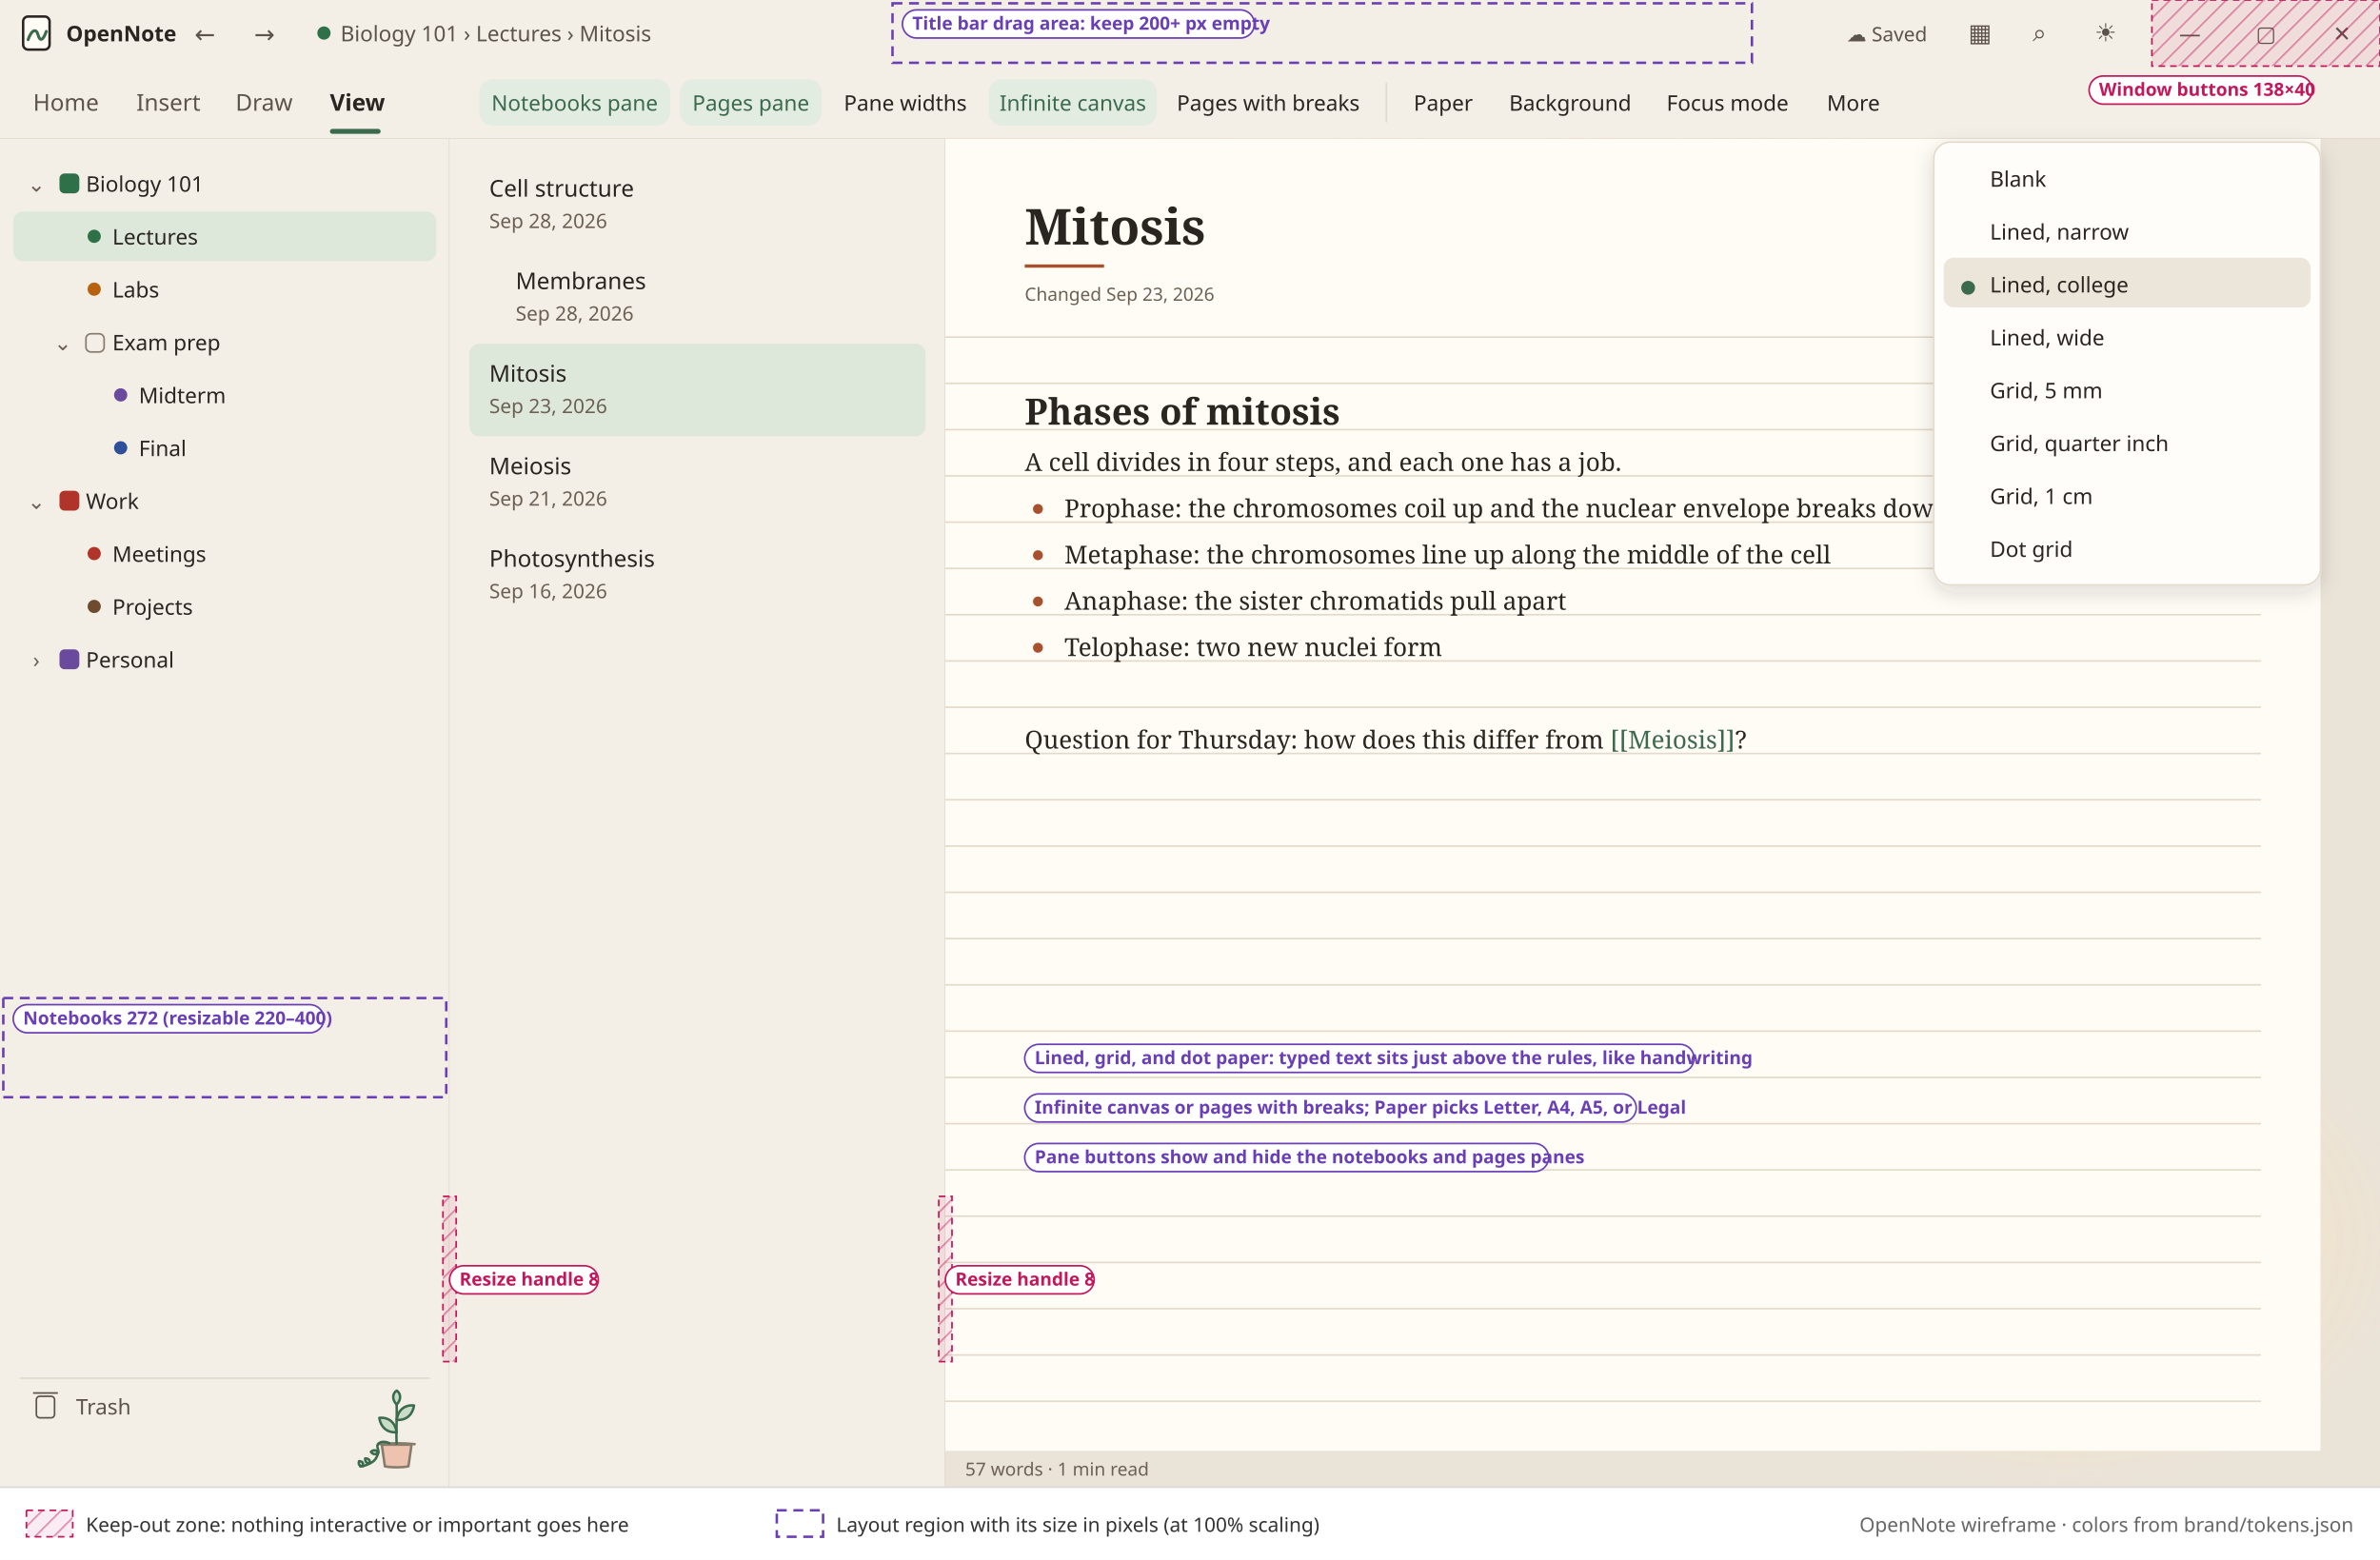
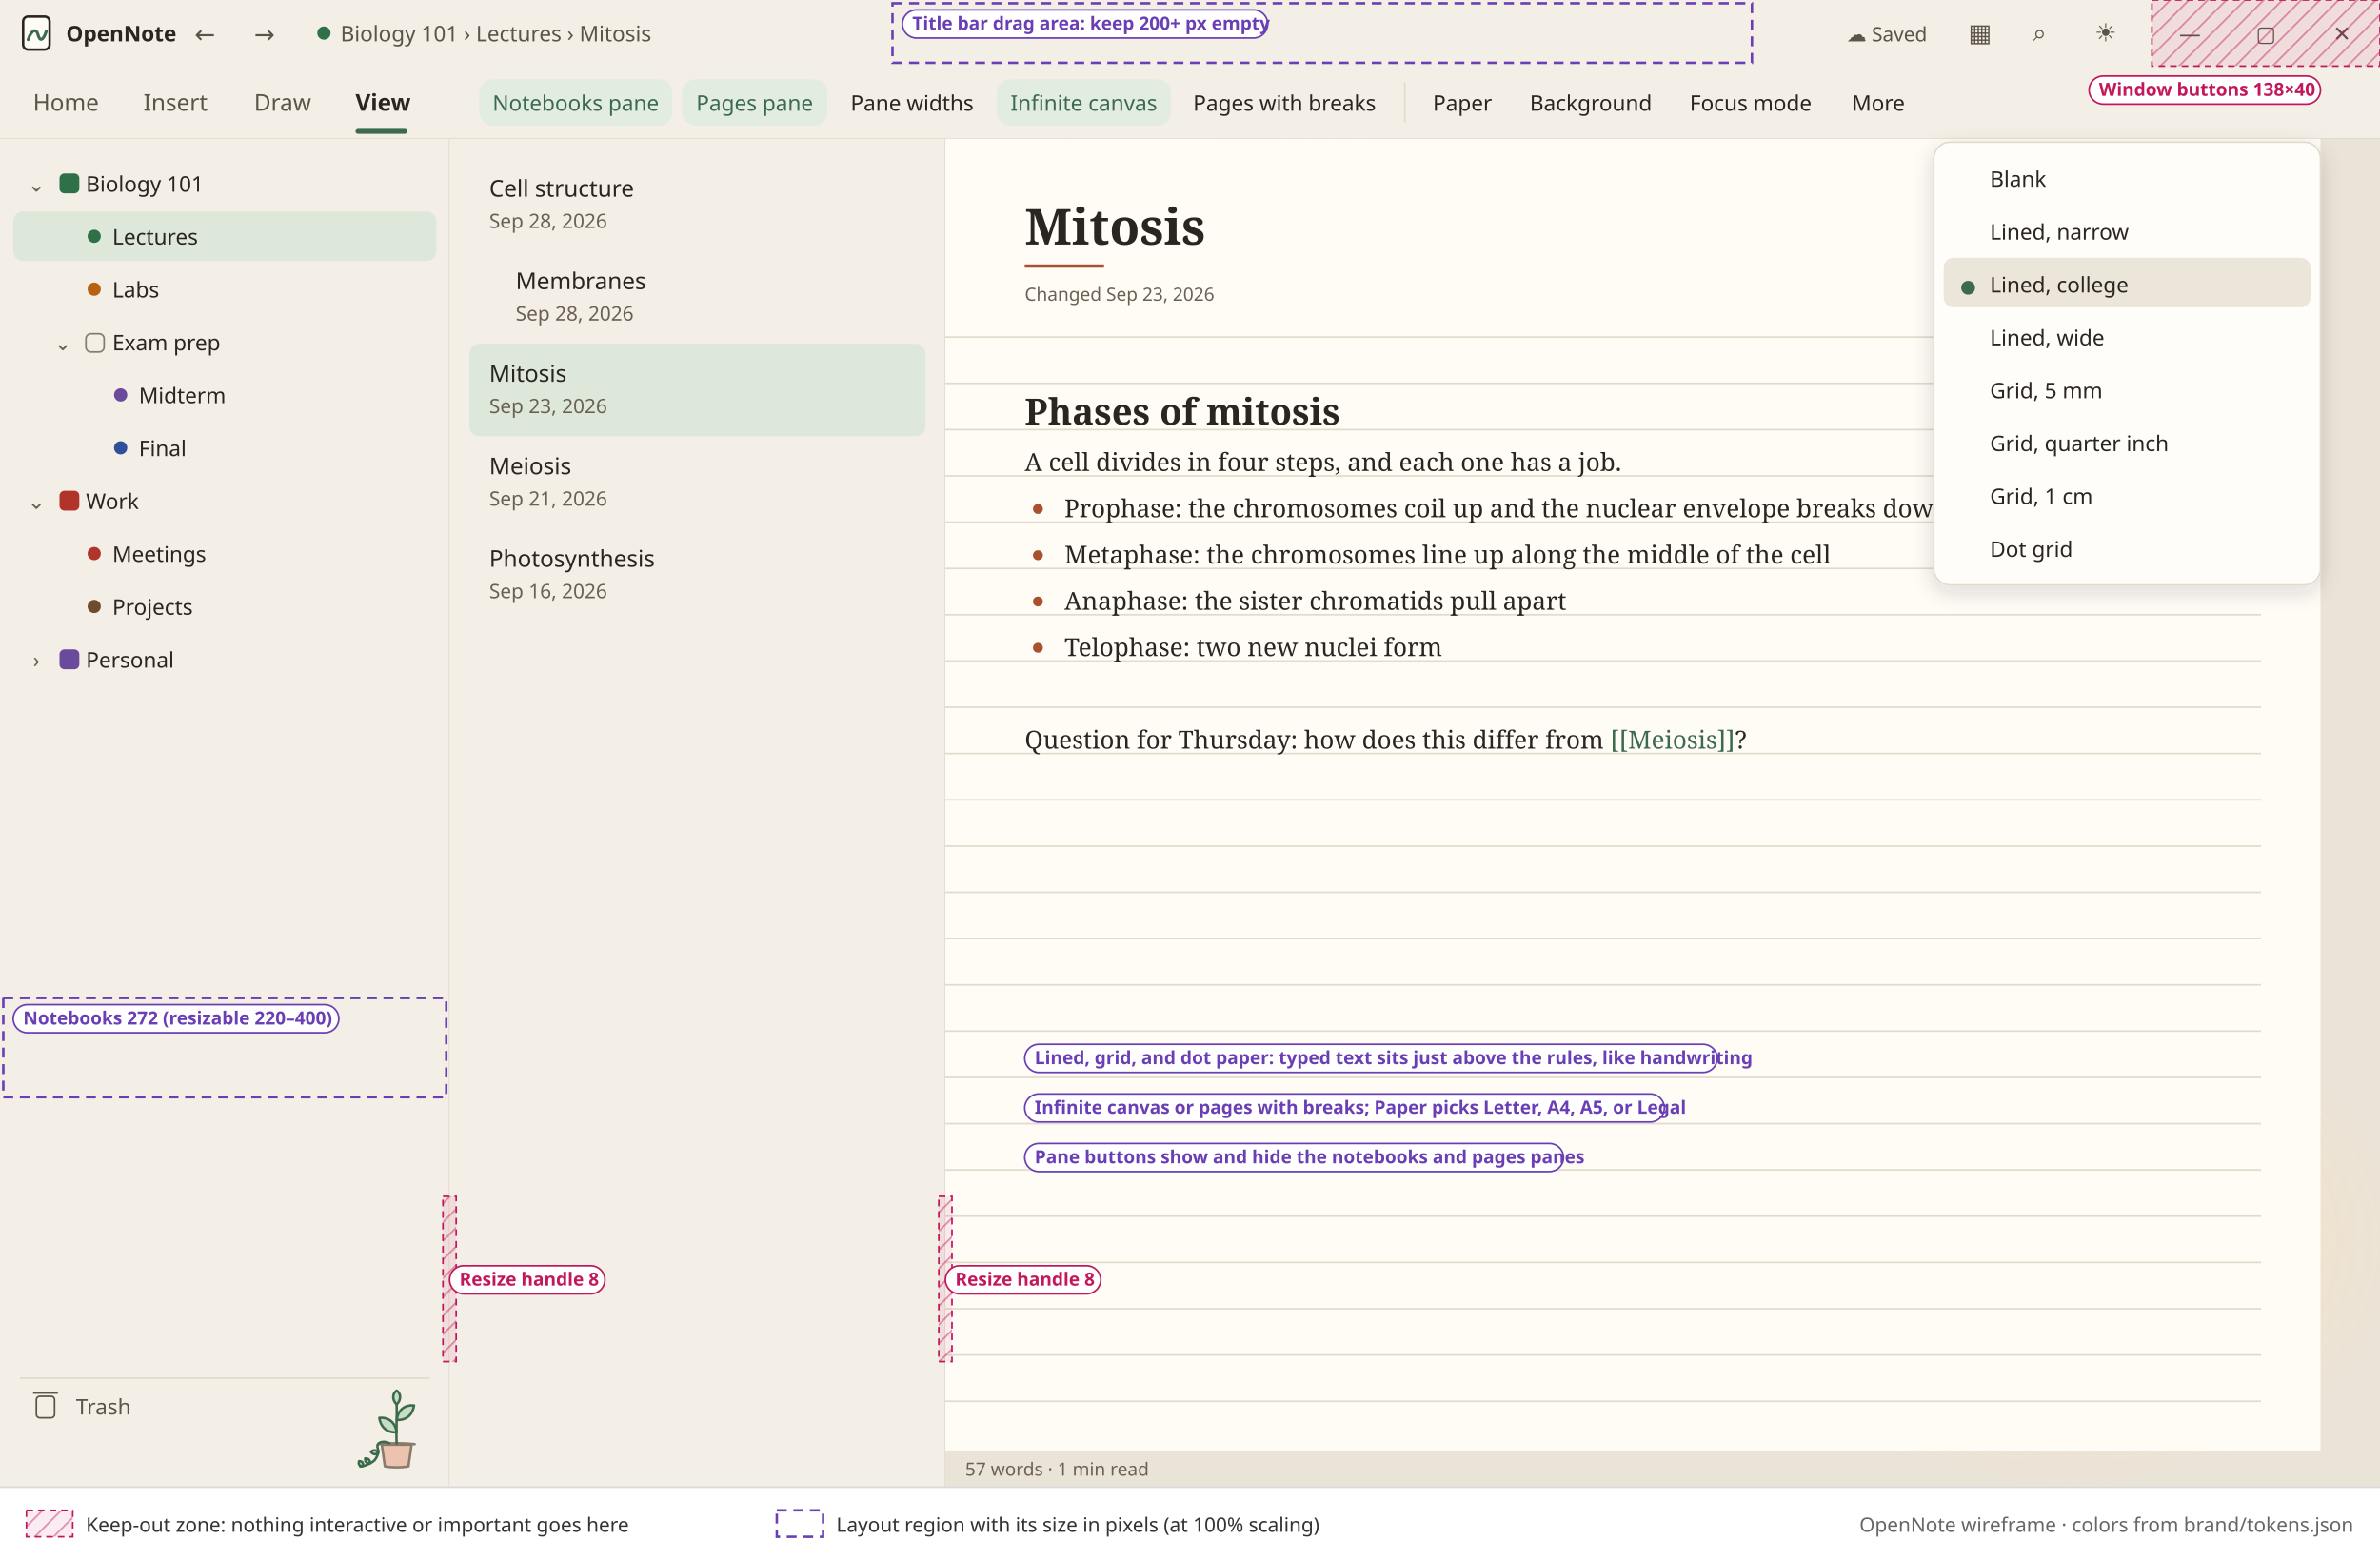
<svg xmlns="http://www.w3.org/2000/svg" viewBox="0 0 1440 944" width="1440" height="944" role="img">
  <defs>
    <pattern id="hatch" width="8" height="8" patternUnits="userSpaceOnUse" patternTransform="rotate(45)">
      <rect width="8" height="8" fill="#C2185B" fill-opacity="0.08" />
      <line x1="0" y1="0" x2="0" y2="8" stroke="#C2185B" stroke-opacity="0.45" stroke-width="2" />
    </pattern>
    <filter id="shadow" x="-10%" y="-10%" width="120%" height="130%">
      <feDropShadow dx="0" dy="4" stdDeviation="6" flood-color="#2B2521" flood-opacity="0.16" />
    </filter>
  </defs>
  <rect x="0" y="0" width="1440" height="900" rx="0" fill="#F3EEE6" />
  <rect x="0" y="0" width="1440" height="40" rx="0" fill="#F3EEE6" />
  <rect x="14" y="10" width="16" height="20" rx="3" fill="#FFFCF6" stroke="#2B2521" stroke-width="1.5" />
  <path d="M17 24c2-6 5-7 6-3s3 4 5-2" fill="none" stroke-linecap="round" stroke-linejoin="round" stroke="#3B6A4D" stroke-width="1.8" />
  <text x="40" y="25" font-size="13" font-weight="600" fill="#2B2521" text-anchor="start" font-family="'Atkinson Hyperlegible Next', 'Segoe UI', system-ui, sans-serif">OpenNote</text>
  <text x="124" y="26" font-size="15" font-weight="400" fill="#5C534A" text-anchor="middle" font-family="'Atkinson Hyperlegible Next', 'Segoe UI', system-ui, sans-serif">←</text>
  <text x="160" y="26" font-size="15" font-weight="400" fill="#5C534A" text-anchor="middle" font-family="'Atkinson Hyperlegible Next', 'Segoe UI', system-ui, sans-serif">→</text>
  <circle cx="196" cy="20" r="4" fill="#2E7048" />
  <text x="206" y="25" font-size="13" font-weight="400" fill="#5C534A" text-anchor="start" font-family="'Atkinson Hyperlegible Next', 'Segoe UI', system-ui, sans-serif">Biology 101 › Lectures › Mitosis</text>
  <text x="1166" y="25" font-size="12" font-weight="400" fill="#5C534A" text-anchor="end" font-family="'Atkinson Hyperlegible Next', 'Segoe UI', system-ui, sans-serif">☁ Saved</text>
  <text x="1198" y="25" font-size="15" font-weight="400" fill="#5C534A" text-anchor="middle" font-family="'Atkinson Hyperlegible Next', 'Segoe UI', system-ui, sans-serif">▦</text>
  <text x="1234" y="25" font-size="15" font-weight="400" fill="#5C534A" text-anchor="middle" font-family="'Atkinson Hyperlegible Next', 'Segoe UI', system-ui, sans-serif">⌕</text>
  <text x="1274" y="25" font-size="15" font-weight="400" fill="#5C534A" text-anchor="middle" font-family="'Atkinson Hyperlegible Next', 'Segoe UI', system-ui, sans-serif">☀</text>
  <text x="1325" y="25" font-size="13" font-weight="400" fill="#5C534A" text-anchor="middle" font-family="'Atkinson Hyperlegible Next', 'Segoe UI', system-ui, sans-serif">—</text>
  <text x="1371" y="25" font-size="13" font-weight="400" fill="#5C534A" text-anchor="middle" font-family="'Atkinson Hyperlegible Next', 'Segoe UI', system-ui, sans-serif">▢</text>
  <text x="1417" y="25" font-size="13" font-weight="400" fill="#5C534A" text-anchor="middle" font-family="'Atkinson Hyperlegible Next', 'Segoe UI', system-ui, sans-serif">✕</text>
  <rect x="0" y="40" width="1440" height="44" rx="0" fill="#F3EEE6" />
  <line x1="0" y1="84" x2="1440" y2="84" stroke="#E3DACC" />
  <text x="20" y="67" font-size="14" font-weight="400" fill="#5C534A" text-anchor="start" font-family="'Atkinson Hyperlegible Next', 'Segoe UI', system-ui, sans-serif">Home</text>
-   <text x="82.5" y="67" font-size="14" font-weight="400" fill="#5C534A" text-anchor="start" font-family="'Atkinson Hyperlegible Next', 'Segoe UI', system-ui, sans-serif">Insert</text>
-   <text x="142.5" y="67" font-size="14" font-weight="400" fill="#5C534A" text-anchor="start" font-family="'Atkinson Hyperlegible Next', 'Segoe UI', system-ui, sans-serif">Draw</text>
-   <text x="199.6" y="67" font-size="14" font-weight="600" fill="#2B2521" text-anchor="start" font-family="'Atkinson Hyperlegible Next', 'Segoe UI', system-ui, sans-serif">View</text>
-   <rect x="199.6" y="78" width="30.7" height="3" rx="1.5" fill="#3B6A4D" />
-   <g data-fit="6" data-center="both">
-     <rect x="290" y="48" width="115.4" height="28" rx="8" fill="#E2ECE1" />
-     <text x="347.7" y="67" font-size="13" font-weight="400" fill="#3B6A4D" text-anchor="middle" font-family="'Atkinson Hyperlegible Next', 'Segoe UI', system-ui, sans-serif">Notebooks pane</text>
-   </g>
-   <g data-fit="6" data-center="both">
-     <rect x="411.4" y="48" width="85.8" height="28" rx="8" fill="#E2ECE1" />
-     <text x="454.3" y="67" font-size="13" font-weight="400" fill="#3B6A4D" text-anchor="middle" font-family="'Atkinson Hyperlegible Next', 'Segoe UI', system-ui, sans-serif">Pages pane</text>
-   </g>
-   <g data-fit="6" data-center="both">
-     <rect x="503.2" y="48" width="89.1" height="28" rx="8" fill="none" />
-     <text x="547.75" y="67" font-size="13" font-weight="400" fill="#2B2521" text-anchor="middle" font-family="'Atkinson Hyperlegible Next', 'Segoe UI', system-ui, sans-serif">Pane widths</text>
-   </g>
-   <g data-fit="6" data-center="both">
-     <rect x="598.3" y="48" width="101.6" height="28" rx="8" fill="#E2ECE1" />
-     <text x="649.1" y="67" font-size="13" font-weight="400" fill="#3B6A4D" text-anchor="middle" font-family="'Atkinson Hyperlegible Next', 'Segoe UI', system-ui, sans-serif">Infinite canvas</text>
-   </g>
-   <g data-fit="6" data-center="both">
-     <rect x="705.9" y="48" width="122.9" height="28" rx="8" fill="none" />
-     <text x="767.35" y="67" font-size="13" font-weight="400" fill="#2B2521" text-anchor="middle" font-family="'Atkinson Hyperlegible Next', 'Segoe UI', system-ui, sans-serif">Pages with breaks</text>
-   </g>
-   <line x1="838.8" y1="50" x2="838.8" y2="74" stroke="#E3DACC" />
-   <g data-fit="6" data-center="both">
-     <rect x="846.8" y="48" width="52.9" height="28" rx="8" fill="none" />
-     <text x="873.25" y="67" font-size="13" font-weight="400" fill="#2B2521" text-anchor="middle" font-family="'Atkinson Hyperlegible Next', 'Segoe UI', system-ui, sans-serif">Paper</text>
-   </g>
-   <g data-fit="6" data-center="both">
-     <rect x="905.7" y="48" width="88.7" height="28" rx="8" fill="none" />
-     <text x="950.05" y="67" font-size="13" font-weight="400" fill="#2B2521" text-anchor="middle" font-family="'Atkinson Hyperlegible Next', 'Segoe UI', system-ui, sans-serif">Background</text>
-   </g>
-   <g data-fit="6" data-center="both">
-     <rect x="1000.4" y="48" width="89.7" height="28" rx="8" fill="none" />
-     <text x="1045.25" y="67" font-size="13" font-weight="400" fill="#2B2521" text-anchor="middle" font-family="'Atkinson Hyperlegible Next', 'Segoe UI', system-ui, sans-serif">Focus mode</text>
-   </g>
-   <g data-fit="6" data-center="both">
-     <rect x="1096.1" y="48" width="50.6" height="28" rx="8" fill="none" />
-     <text x="1121.4" y="67" font-size="13" font-weight="400" fill="#2B2521" text-anchor="middle" font-family="'Atkinson Hyperlegible Next', 'Segoe UI', system-ui, sans-serif">More</text>
+   <text x="86.8" y="67" font-size="14" font-weight="400" fill="#5C534A" text-anchor="start" font-family="'Atkinson Hyperlegible Next', 'Segoe UI', system-ui, sans-serif">Insert</text>
+   <text x="153.7" y="67" font-size="14" font-weight="400" fill="#5C534A" text-anchor="start" font-family="'Atkinson Hyperlegible Next', 'Segoe UI', system-ui, sans-serif">Draw</text>
+   <text x="215.1" y="67" font-size="14" font-weight="600" fill="#2B2521" text-anchor="start" font-family="'Atkinson Hyperlegible Next', 'Segoe UI', system-ui, sans-serif">View</text>
+   <rect x="215.1" y="78" width="31.3" height="3" rx="1.5" fill="#3B6A4D" />
+   <g data-fit="6" data-center="both">
+     <rect x="290" y="48" width="116.7" height="28" rx="8" fill="#E2ECE1" />
+     <text x="348.35" y="67" font-size="13" font-weight="400" fill="#3B6A4D" text-anchor="middle" font-family="'Atkinson Hyperlegible Next', 'Segoe UI', system-ui, sans-serif">Notebooks pane</text>
+   </g>
+   <g data-fit="6" data-center="both">
+     <rect x="412.7" y="48" width="87.8" height="28" rx="8" fill="#E2ECE1" />
+     <text x="456.6" y="67" font-size="13" font-weight="400" fill="#3B6A4D" text-anchor="middle" font-family="'Atkinson Hyperlegible Next', 'Segoe UI', system-ui, sans-serif">Pages pane</text>
+   </g>
+   <g data-fit="6" data-center="both">
+     <rect x="506.5" y="48" width="90.7" height="28" rx="8" fill="none" />
+     <text x="551.85" y="67" font-size="13" font-weight="400" fill="#2B2521" text-anchor="middle" font-family="'Atkinson Hyperlegible Next', 'Segoe UI', system-ui, sans-serif">Pane widths</text>
+   </g>
+   <g data-fit="6" data-center="both">
+     <rect x="603.2" y="48" width="105.2" height="28" rx="8" fill="#E2ECE1" />
+     <text x="655.8" y="67" font-size="13" font-weight="400" fill="#3B6A4D" text-anchor="middle" font-family="'Atkinson Hyperlegible Next', 'Segoe UI', system-ui, sans-serif">Infinite canvas</text>
+   </g>
+   <g data-fit="6" data-center="both">
+     <rect x="714.4" y="48" width="125.6" height="28" rx="8" fill="none" />
+     <text x="777.2" y="67" font-size="13" font-weight="400" fill="#2B2521" text-anchor="middle" font-family="'Atkinson Hyperlegible Next', 'Segoe UI', system-ui, sans-serif">Pages with breaks</text>
+   </g>
+   <line x1="850" y1="50" x2="850" y2="74" stroke="#E3DACC" />
+   <g data-fit="6" data-center="both">
+     <rect x="858" y="48" width="53.7" height="28" rx="8" fill="none" />
+     <text x="884.85" y="67" font-size="13" font-weight="400" fill="#2B2521" text-anchor="middle" font-family="'Atkinson Hyperlegible Next', 'Segoe UI', system-ui, sans-serif">Paper</text>
+   </g>
+   <g data-fit="6" data-center="both">
+     <rect x="917.7" y="48" width="89.7" height="28" rx="8" fill="none" />
+     <text x="962.55" y="67" font-size="13" font-weight="400" fill="#2B2521" text-anchor="middle" font-family="'Atkinson Hyperlegible Next', 'Segoe UI', system-ui, sans-serif">Background</text>
+   </g>
+   <g data-fit="6" data-center="both">
+     <rect x="1013.4" y="48" width="91.7" height="28" rx="8" fill="none" />
+     <text x="1059.25" y="67" font-size="13" font-weight="400" fill="#2B2521" text-anchor="middle" font-family="'Atkinson Hyperlegible Next', 'Segoe UI', system-ui, sans-serif">Focus mode</text>
+   </g>
+   <g data-fit="6" data-center="both">
+     <rect x="1111.1" y="48" width="50.8" height="28" rx="8" fill="none" />
+     <text x="1136.5" y="67" font-size="13" font-weight="400" fill="#2B2521" text-anchor="middle" font-family="'Atkinson Hyperlegible Next', 'Segoe UI', system-ui, sans-serif">More</text>
  </g>
  <rect x="0" y="84" width="272" height="816" rx="0" fill="#F3EEE6" />
  <line x1="272" y1="84" x2="272" y2="900" stroke="#E3DACC" />
  <text x="22" y="116" font-size="13" font-weight="400" fill="#6B6054" text-anchor="middle" font-family="'Atkinson Hyperlegible Next', 'Segoe UI', system-ui, sans-serif">⌄</text>
  <rect x="36" y="105" width="12" height="12" rx="3" fill="#2E7048" />
  <text x="52" y="116" font-size="13" font-weight="400" fill="#2B2521" text-anchor="start" font-family="'Atkinson Hyperlegible Next', 'Segoe UI', system-ui, sans-serif">Biology 101</text>
  <rect x="8" y="128" width="256" height="30" rx="6" fill="#DDE8DA" />
  <circle cx="57" cy="143" r="4" fill="#2E7048" />
  <text x="68" y="148" font-size="13" font-weight="400" fill="#2B2521" text-anchor="start" font-family="'Atkinson Hyperlegible Next', 'Segoe UI', system-ui, sans-serif">Lectures</text>
  <circle cx="57" cy="175" r="4" fill="#B8620F" />
  <text x="68" y="180" font-size="13" font-weight="400" fill="#2B2521" text-anchor="start" font-family="'Atkinson Hyperlegible Next', 'Segoe UI', system-ui, sans-serif">Labs</text>
  <text x="38" y="212" font-size="13" font-weight="400" fill="#6B6054" text-anchor="middle" font-family="'Atkinson Hyperlegible Next', 'Segoe UI', system-ui, sans-serif">⌄</text>
  <rect x="52" y="202" width="11" height="11" rx="3" fill="none" stroke="#877B6C" stroke-width="1" />
  <text x="68" y="212" font-size="13" font-weight="400" fill="#2B2521" text-anchor="start" font-family="'Atkinson Hyperlegible Next', 'Segoe UI', system-ui, sans-serif">Exam prep</text>
  <circle cx="73" cy="239" r="4" fill="#6A4A9C" />
  <text x="84" y="244" font-size="13" font-weight="400" fill="#2B2521" text-anchor="start" font-family="'Atkinson Hyperlegible Next', 'Segoe UI', system-ui, sans-serif">Midterm</text>
  <circle cx="73" cy="271" r="4" fill="#2F4F9A" />
  <text x="84" y="276" font-size="13" font-weight="400" fill="#2B2521" text-anchor="start" font-family="'Atkinson Hyperlegible Next', 'Segoe UI', system-ui, sans-serif">Final</text>
  <text x="22" y="308" font-size="13" font-weight="400" fill="#6B6054" text-anchor="middle" font-family="'Atkinson Hyperlegible Next', 'Segoe UI', system-ui, sans-serif">⌄</text>
  <rect x="36" y="297" width="12" height="12" rx="3" fill="#B0342A" />
  <text x="52" y="308" font-size="13" font-weight="400" fill="#2B2521" text-anchor="start" font-family="'Atkinson Hyperlegible Next', 'Segoe UI', system-ui, sans-serif">Work</text>
  <circle cx="57" cy="335" r="4" fill="#B0342A" />
  <text x="68" y="340" font-size="13" font-weight="400" fill="#2B2521" text-anchor="start" font-family="'Atkinson Hyperlegible Next', 'Segoe UI', system-ui, sans-serif">Meetings</text>
  <circle cx="57" cy="367" r="4" fill="#6E4B2E" />
  <text x="68" y="372" font-size="13" font-weight="400" fill="#2B2521" text-anchor="start" font-family="'Atkinson Hyperlegible Next', 'Segoe UI', system-ui, sans-serif">Projects</text>
  <text x="22" y="404" font-size="13" font-weight="400" fill="#6B6054" text-anchor="middle" font-family="'Atkinson Hyperlegible Next', 'Segoe UI', system-ui, sans-serif">›</text>
  <rect x="36" y="393" width="12" height="12" rx="3" fill="#6A4A9C" />
  <text x="52" y="404" font-size="13" font-weight="400" fill="#2B2521" text-anchor="start" font-family="'Atkinson Hyperlegible Next', 'Segoe UI', system-ui, sans-serif">Personal</text>
  <line x1="12" y1="834" x2="260" y2="834" stroke="#E3DACC" />
  <rect x="22" y="845" width="11" height="13" rx="2" fill="none" stroke="#5C534A" stroke-width="1" />
  <line x1="20" y1="843" x2="35" y2="843" stroke="#5C534A" />
  <text x="46" y="856" font-size="13" font-weight="400" fill="#5C534A" text-anchor="start" font-family="'Atkinson Hyperlegible Next', 'Segoe UI', system-ui, sans-serif">Trash</text>
  <g data-part="plant-pot" fill="none" stroke="#877B6C" stroke-linecap="round" stroke-linejoin="round">
    <g data-part="plant" transform="translate(216 840.5063) scale(0.75)" stroke-width="2">
      <path d="M20 45H44L41.5 62.5C36 63.6 28 63.6 22.5 62.5Z" fill="#EDC3AF" data-part="pot" />
      <path d="M17.5 44.6C28 43.6 37 43.6 46.5 44.6" />
      <path d="M32 44C31.4 34 32.4 23 32 12" stroke="#3B6A4D" />
      <path d="M26 43.8C22 41.8 16.6 42.6 16.4 46.2 16.6 48.6 17.6 49.8 17.2 51.4 16.6 54 15 57.4 12.4 59 9 61 6 62.4 2.6 62.6" stroke="#3B6A4D" />
      <path d="M32 35C24 35.6 19 30.6 18 23.4 26 22.6 31 27.6 32 35Z" fill="#C8DCC6" stroke="#3B6A4D" />
      <path d="M32 25C40 25.6 45 20.6 46 13.4 38 12.6 33 17.6 32 25Z" fill="#C8DCC6" stroke="#3B6A4D" />
      <path d="M32 12.6C28 8.6 28.6 3.6 32 1.4 35.4 3.6 36 8.6 32 12.6Z" fill="#C8DCC6" stroke="#3B6A4D" />
      <path d="M17.2 51.4Q14.5 48 11.2 50.8Q14 54.3 17.2 51.4Z" fill="#C8DCC6" stroke="#3B6A4D" />
      <path d="M10.4 60.1Q10.7 56 6.6 56.1Q6.3 60.2 10.4 60.1Z" fill="#C8DCC6" stroke="#3B6A4D" />
      <path d="M4.6 62.4Q5.8 58.5 1.7 58.3Q0.5 62.2 4.6 62.4Z" fill="#C8DCC6" stroke="#3B6A4D" />
    </g>
  </g>
  <rect x="272" y="84" width="300" height="816" rx="0" fill="#F3EEE6" />
  <line x1="572" y1="84" x2="572" y2="900" stroke="#E3DACC" />
  <text x="296" y="119" font-size="14" font-weight="500" fill="#2B2521" text-anchor="start" font-family="'Atkinson Hyperlegible Next', 'Segoe UI', system-ui, sans-serif">Cell structure</text>
  <text x="296" y="138" font-size="12" font-weight="400" fill="#6B6054" text-anchor="start" font-family="'Atkinson Hyperlegible Next', 'Segoe UI', system-ui, sans-serif">Sep 28, 2026</text>
  <text x="312" y="175" font-size="14" font-weight="500" fill="#2B2521" text-anchor="start" font-family="'Atkinson Hyperlegible Next', 'Segoe UI', system-ui, sans-serif">Membranes</text>
  <text x="312" y="194" font-size="12" font-weight="400" fill="#6B6054" text-anchor="start" font-family="'Atkinson Hyperlegible Next', 'Segoe UI', system-ui, sans-serif">Sep 28, 2026</text>
  <rect x="284" y="208" width="276" height="56" rx="6" fill="#DDE8DA" />
  <text x="296" y="231" font-size="14" font-weight="500" fill="#2B2521" text-anchor="start" font-family="'Atkinson Hyperlegible Next', 'Segoe UI', system-ui, sans-serif">Mitosis</text>
  <text x="296" y="250" font-size="12" font-weight="400" fill="#6B6054" text-anchor="start" font-family="'Atkinson Hyperlegible Next', 'Segoe UI', system-ui, sans-serif">Sep 23, 2026</text>
  <text x="296" y="287" font-size="14" font-weight="500" fill="#2B2521" text-anchor="start" font-family="'Atkinson Hyperlegible Next', 'Segoe UI', system-ui, sans-serif">Meiosis</text>
  <text x="296" y="306" font-size="12" font-weight="400" fill="#6B6054" text-anchor="start" font-family="'Atkinson Hyperlegible Next', 'Segoe UI', system-ui, sans-serif">Sep 21, 2026</text>
  <text x="296" y="343" font-size="14" font-weight="500" fill="#2B2521" text-anchor="start" font-family="'Atkinson Hyperlegible Next', 'Segoe UI', system-ui, sans-serif">Photosynthesis</text>
  <text x="296" y="362" font-size="12" font-weight="400" fill="#6B6054" text-anchor="start" font-family="'Atkinson Hyperlegible Next', 'Segoe UI', system-ui, sans-serif">Sep 16, 2026</text>
  <defs>
    <radialGradient id="ambient16" cx="0" cy="0" r="1" gradientUnits="userSpaceOnUse" gradientTransform="translate(572 84) scale(608 653)">
      <stop offset="0" stop-color="#FFF0D4" />
      <stop offset="1" stop-color="#FFF0D4" stop-opacity="0" />
    </radialGradient>
    <radialGradient id="ambient16p">
      <stop offset="0" stop-color="#FCE4B8" />
      <stop offset="1" stop-color="#FCE4B8" stop-opacity="0" />
    </radialGradient>
  </defs>
  <rect x="572" y="84" width="868" height="816" rx="0" fill="#EAE3D8" />
  <rect x="572" y="84" width="868" height="816" fill="url(#ambient16)" />
  <ellipse cx="1250" cy="750" rx="210" ry="150" fill="url(#ambient16p)" opacity="0.9" />
  <rect x="572" y="84" width="832" height="794" rx="0" fill="#FFFCF6" />
  <text x="584" y="893" font-size="11" font-weight="400" fill="#6B6054" text-anchor="start" font-family="'Atkinson Hyperlegible Next', 'Segoe UI', system-ui, sans-serif">57 words · 1 min read</text>
  <rect x="1260" y="92" width="128" height="32" rx="16" fill="#FFFCF6" stroke="#877B6C" stroke-width="1" />
  <text x="1276" y="113" font-size="12" font-weight="600" fill="#2B2521" text-anchor="start" font-family="'Atkinson Hyperlegible Next', 'Segoe UI', system-ui, sans-serif">Properties</text>
  <text x="1372" y="113" font-size="12" font-weight="400" fill="#6B6054" text-anchor="end" font-family="'Atkinson Hyperlegible Next', 'Segoe UI', system-ui, sans-serif">none</text>
  <text x="620" y="148" font-size="30" font-weight="700" fill="#2B2521" text-anchor="start" font-family="Literata, Cambria, Georgia, serif">Mitosis</text>
  <rect x="620" y="160" width="48" height="2" rx="0" fill="#A9502F" />
  <text x="620" y="182" font-size="11" font-weight="400" fill="#6B6054" text-anchor="start" font-family="'Atkinson Hyperlegible Next', 'Segoe UI', system-ui, sans-serif">Changed Sep 23, 2026</text>
  <line x1="572" y1="204" x2="1368" y2="204" stroke="#E3DACC" />
  <line x1="572" y1="232" x2="1368" y2="232" stroke="#E3DACC" />
  <line x1="572" y1="260" x2="1368" y2="260" stroke="#E3DACC" />
  <line x1="572" y1="288" x2="1368" y2="288" stroke="#E3DACC" />
  <line x1="572" y1="316" x2="1368" y2="316" stroke="#E3DACC" />
  <line x1="572" y1="344" x2="1368" y2="344" stroke="#E3DACC" />
  <line x1="572" y1="372" x2="1368" y2="372" stroke="#E3DACC" />
  <line x1="572" y1="400" x2="1368" y2="400" stroke="#E3DACC" />
  <line x1="572" y1="428" x2="1368" y2="428" stroke="#E3DACC" />
  <line x1="572" y1="456" x2="1368" y2="456" stroke="#E3DACC" />
  <line x1="572" y1="484" x2="1368" y2="484" stroke="#E3DACC" />
  <line x1="572" y1="512" x2="1368" y2="512" stroke="#E3DACC" />
  <line x1="572" y1="540" x2="1368" y2="540" stroke="#E3DACC" />
  <line x1="572" y1="568" x2="1368" y2="568" stroke="#E3DACC" />
  <line x1="572" y1="596" x2="1368" y2="596" stroke="#E3DACC" />
  <line x1="572" y1="624" x2="1368" y2="624" stroke="#E3DACC" />
  <line x1="572" y1="652" x2="1368" y2="652" stroke="#E3DACC" />
  <line x1="572" y1="680" x2="1368" y2="680" stroke="#E3DACC" />
  <line x1="572" y1="708" x2="1368" y2="708" stroke="#E3DACC" />
  <line x1="572" y1="736" x2="1368" y2="736" stroke="#E3DACC" />
  <line x1="572" y1="764" x2="1368" y2="764" stroke="#E3DACC" />
  <line x1="572" y1="792" x2="1368" y2="792" stroke="#E3DACC" />
  <line x1="572" y1="820" x2="1368" y2="820" stroke="#E3DACC" />
  <line x1="572" y1="848" x2="1368" y2="848" stroke="#E3DACC" />
  <text x="620" y="257" font-size="22" font-weight="700" fill="#2B2521" text-anchor="start" font-family="Literata, Cambria, Georgia, serif">Phases of mitosis</text>
  <text x="620" y="285" font-size="15" font-weight="400" fill="#2B2521" text-anchor="start" font-family="Literata, Cambria, Georgia, serif">A cell divides in four steps, and each one has a job.</text>
  <circle cx="628" cy="308" r="3" fill="#A9502F" />
  <text x="644" y="313" font-size="15" font-weight="400" fill="#2B2521" text-anchor="start" font-family="Literata, Cambria, Georgia, serif">Prophase: the chromosomes coil up and the nuclear envelope breaks down</text>
  <circle cx="628" cy="336" r="3" fill="#A9502F" />
  <text x="644" y="341" font-size="15" font-weight="400" fill="#2B2521" text-anchor="start" font-family="Literata, Cambria, Georgia, serif">Metaphase: the chromosomes line up along the middle of the cell</text>
  <circle cx="628" cy="364" r="3" fill="#A9502F" />
  <text x="644" y="369" font-size="15" font-weight="400" fill="#2B2521" text-anchor="start" font-family="Literata, Cambria, Georgia, serif">Anaphase: the sister chromatids pull apart</text>
  <circle cx="628" cy="392" r="3" fill="#A9502F" />
  <text x="644" y="397" font-size="15" font-weight="400" fill="#2B2521" text-anchor="start" font-family="Literata, Cambria, Georgia, serif">Telophase: two new nuclei form</text>
  <text x="620" y="453" font-size="15" font-weight="400" fill="#2B2521" text-anchor="start" font-family="Literata, Cambria, Georgia, serif">Question for Thursday: how does this differ from <tspan fill="#3B6A4D">[[Meiosis]]</tspan>?</text>
  <rect x="1170" y="86" width="234" height="268" rx="10" fill="#FFFDF9" stroke="#E3DACC" stroke-width="1" filter="url(#shadow)" />
  <text x="1204" y="113" font-size="13" font-weight="400" fill="#2B2521" text-anchor="start" font-family="'Atkinson Hyperlegible Next', 'Segoe UI', system-ui, sans-serif">Blank</text>
  <text x="1204" y="145" font-size="13" font-weight="400" fill="#2B2521" text-anchor="start" font-family="'Atkinson Hyperlegible Next', 'Segoe UI', system-ui, sans-serif">Lined, narrow</text>
  <rect x="1176" y="156" width="222" height="30" rx="6" fill="#ECE5DA" />
  <text x="1204" y="177" font-size="13" font-weight="400" fill="#2B2521" text-anchor="start" font-family="'Atkinson Hyperlegible Next', 'Segoe UI', system-ui, sans-serif">Lined, college</text>
  <text x="1186" y="177" font-size="11" font-weight="400" fill="#3B6A4D" text-anchor="start" font-family="'Atkinson Hyperlegible Next', 'Segoe UI', system-ui, sans-serif">●</text>
  <text x="1204" y="209" font-size="13" font-weight="400" fill="#2B2521" text-anchor="start" font-family="'Atkinson Hyperlegible Next', 'Segoe UI', system-ui, sans-serif">Lined, wide</text>
  <text x="1204" y="241" font-size="13" font-weight="400" fill="#2B2521" text-anchor="start" font-family="'Atkinson Hyperlegible Next', 'Segoe UI', system-ui, sans-serif">Grid, 5 mm</text>
  <text x="1204" y="273" font-size="13" font-weight="400" fill="#2B2521" text-anchor="start" font-family="'Atkinson Hyperlegible Next', 'Segoe UI', system-ui, sans-serif">Grid, quarter inch</text>
  <text x="1204" y="305" font-size="13" font-weight="400" fill="#2B2521" text-anchor="start" font-family="'Atkinson Hyperlegible Next', 'Segoe UI', system-ui, sans-serif">Grid, 1 cm</text>
  <text x="1204" y="337" font-size="13" font-weight="400" fill="#2B2521" text-anchor="start" font-family="'Atkinson Hyperlegible Next', 'Segoe UI', system-ui, sans-serif">Dot grid</text>
  <g pointer-events="none">
    <rect x="1302" y="0" width="138" height="40" rx="0" fill="url(#hatch)" stroke="#C2185B" stroke-width="1" stroke-dasharray="4 3" />
  </g>
  <g data-fit="4" pointer-events="none">
-     <rect x="1264" y="46" width="135" height="17" rx="8.5" fill="#FFFFFF" stroke="#C2185B" stroke-width="1" />
+     <rect x="1264" y="46" width="140" height="17" rx="8.5" fill="#FFFFFF" stroke="#C2185B" stroke-width="1" />
    <text x="1270" y="58" font-size="11" font-weight="600" fill="#C2185B" text-anchor="start" font-family="'Atkinson Hyperlegible Next', 'Segoe UI', system-ui, sans-serif">Window buttons 138×40</text>
  </g>
  <g pointer-events="none">
    <rect x="540" y="2" width="520" height="36" rx="0" fill="none" stroke="#6A3FB5" stroke-width="1.5" stroke-dasharray="6 4" />
  </g>
  <g data-fit="4" pointer-events="none">
-     <rect x="546" y="6" width="213" height="17" rx="8.5" fill="#FFFFFF" stroke="#6A3FB5" stroke-width="1" />
+     <rect x="546" y="6" width="221" height="17" rx="8.5" fill="#FFFFFF" stroke="#6A3FB5" stroke-width="1" />
    <text x="552" y="18" font-size="11" font-weight="600" fill="#6A3FB5" text-anchor="start" font-family="'Atkinson Hyperlegible Next', 'Segoe UI', system-ui, sans-serif">Title bar drag area: keep 200+ px empty</text>
  </g>
  <g pointer-events="none">
    <rect x="2" y="604" width="268" height="60" rx="0" fill="none" stroke="#6A3FB5" stroke-width="1.5" stroke-dasharray="6 4" />
  </g>
  <g data-fit="4" pointer-events="none">
-     <rect x="8" y="608" width="188" height="17" rx="8.5" fill="#FFFFFF" stroke="#6A3FB5" stroke-width="1" />
+     <rect x="8" y="608" width="197" height="17" rx="8.5" fill="#FFFFFF" stroke="#6A3FB5" stroke-width="1" />
    <text x="14" y="620" font-size="11" font-weight="600" fill="#6A3FB5" text-anchor="start" font-family="'Atkinson Hyperlegible Next', 'Segoe UI', system-ui, sans-serif">Notebooks 272 (resizable 220–400)</text>
  </g>
  <g pointer-events="none">
    <rect x="268" y="724" width="8" height="100" rx="0" fill="url(#hatch)" stroke="#C2185B" stroke-width="1" stroke-dasharray="4 3" />
  </g>
  <g data-fit="4" pointer-events="none">
-     <rect x="272" y="766" width="90" height="17" rx="8.5" fill="#FFFFFF" stroke="#C2185B" stroke-width="1" />
+     <rect x="272" y="766" width="94" height="17" rx="8.5" fill="#FFFFFF" stroke="#C2185B" stroke-width="1" />
    <text x="278" y="778" font-size="11" font-weight="600" fill="#C2185B" text-anchor="start" font-family="'Atkinson Hyperlegible Next', 'Segoe UI', system-ui, sans-serif">Resize handle 8</text>
  </g>
  <g pointer-events="none">
    <rect x="568" y="724" width="8" height="100" rx="0" fill="url(#hatch)" stroke="#C2185B" stroke-width="1" stroke-dasharray="4 3" />
  </g>
  <g data-fit="4" pointer-events="none">
-     <rect x="572" y="766" width="90" height="17" rx="8.5" fill="#FFFFFF" stroke="#C2185B" stroke-width="1" />
+     <rect x="572" y="766" width="94" height="17" rx="8.5" fill="#FFFFFF" stroke="#C2185B" stroke-width="1" />
    <text x="578" y="778" font-size="11" font-weight="600" fill="#C2185B" text-anchor="start" font-family="'Atkinson Hyperlegible Next', 'Segoe UI', system-ui, sans-serif">Resize handle 8</text>
  </g>
  <g data-fit="4" pointer-events="none">
-     <rect x="620" y="632" width="405" height="17" rx="8.5" fill="#FFFFFF" stroke="#6A3FB5" stroke-width="1" />
+     <rect x="620" y="632" width="419" height="17" rx="8.5" fill="#FFFFFF" stroke="#6A3FB5" stroke-width="1" />
    <text x="626" y="644" font-size="11" font-weight="600" fill="#6A3FB5" text-anchor="start" font-family="'Atkinson Hyperlegible Next', 'Segoe UI', system-ui, sans-serif">Lined, grid, and dot paper: typed text sits just above the rules, like handwriting</text>
  </g>
  <g data-fit="4" pointer-events="none">
-     <rect x="620" y="692" width="317" height="17" rx="8.5" fill="#FFFFFF" stroke="#6A3FB5" stroke-width="1" />
+     <rect x="620" y="692" width="326" height="17" rx="8.5" fill="#FFFFFF" stroke="#6A3FB5" stroke-width="1" />
    <text x="626" y="704" font-size="11" font-weight="600" fill="#6A3FB5" text-anchor="start" font-family="'Atkinson Hyperlegible Next', 'Segoe UI', system-ui, sans-serif">Pane buttons show and hide the notebooks and pages panes</text>
  </g>
  <g data-fit="4" pointer-events="none">
-     <rect x="620" y="662" width="370" height="17" rx="8.5" fill="#FFFFFF" stroke="#6A3FB5" stroke-width="1" />
+     <rect x="620" y="662" width="387" height="17" rx="8.5" fill="#FFFFFF" stroke="#6A3FB5" stroke-width="1" />
    <text x="626" y="674" font-size="11" font-weight="600" fill="#6A3FB5" text-anchor="start" font-family="'Atkinson Hyperlegible Next', 'Segoe UI', system-ui, sans-serif">Infinite canvas or pages with breaks; Paper picks Letter, A4, A5, or Legal</text>
  </g>
  <rect x="0" y="900" width="1440" height="44" rx="0" fill="#FFFFFF" />
  <line x1="0" y1="900" x2="1440" y2="900" stroke="#D9D9D9" />
  <rect x="16" y="914" width="28" height="16" rx="0" fill="url(#hatch)" stroke="#C2185B" stroke-width="1" stroke-dasharray="4 3" />
  <text x="52" y="927" font-size="12" font-weight="400" fill="#333" text-anchor="start" font-family="'Atkinson Hyperlegible Next', 'Segoe UI', system-ui, sans-serif">Keep-out zone: nothing interactive or important goes here</text>
  <rect x="470" y="914" width="28" height="16" rx="0" fill="none" stroke="#6A3FB5" stroke-width="1.5" stroke-dasharray="6 4" />
  <text x="506" y="927" font-size="12" font-weight="400" fill="#333" text-anchor="start" font-family="'Atkinson Hyperlegible Next', 'Segoe UI', system-ui, sans-serif">Layout region with its size in pixels (at 100% scaling)</text>
  <text x="1424" y="927" font-size="12" font-weight="400" fill="#666" text-anchor="end" font-family="'Atkinson Hyperlegible Next', 'Segoe UI', system-ui, sans-serif">OpenNote wireframe · colors from brand/tokens.json</text>
</svg>
